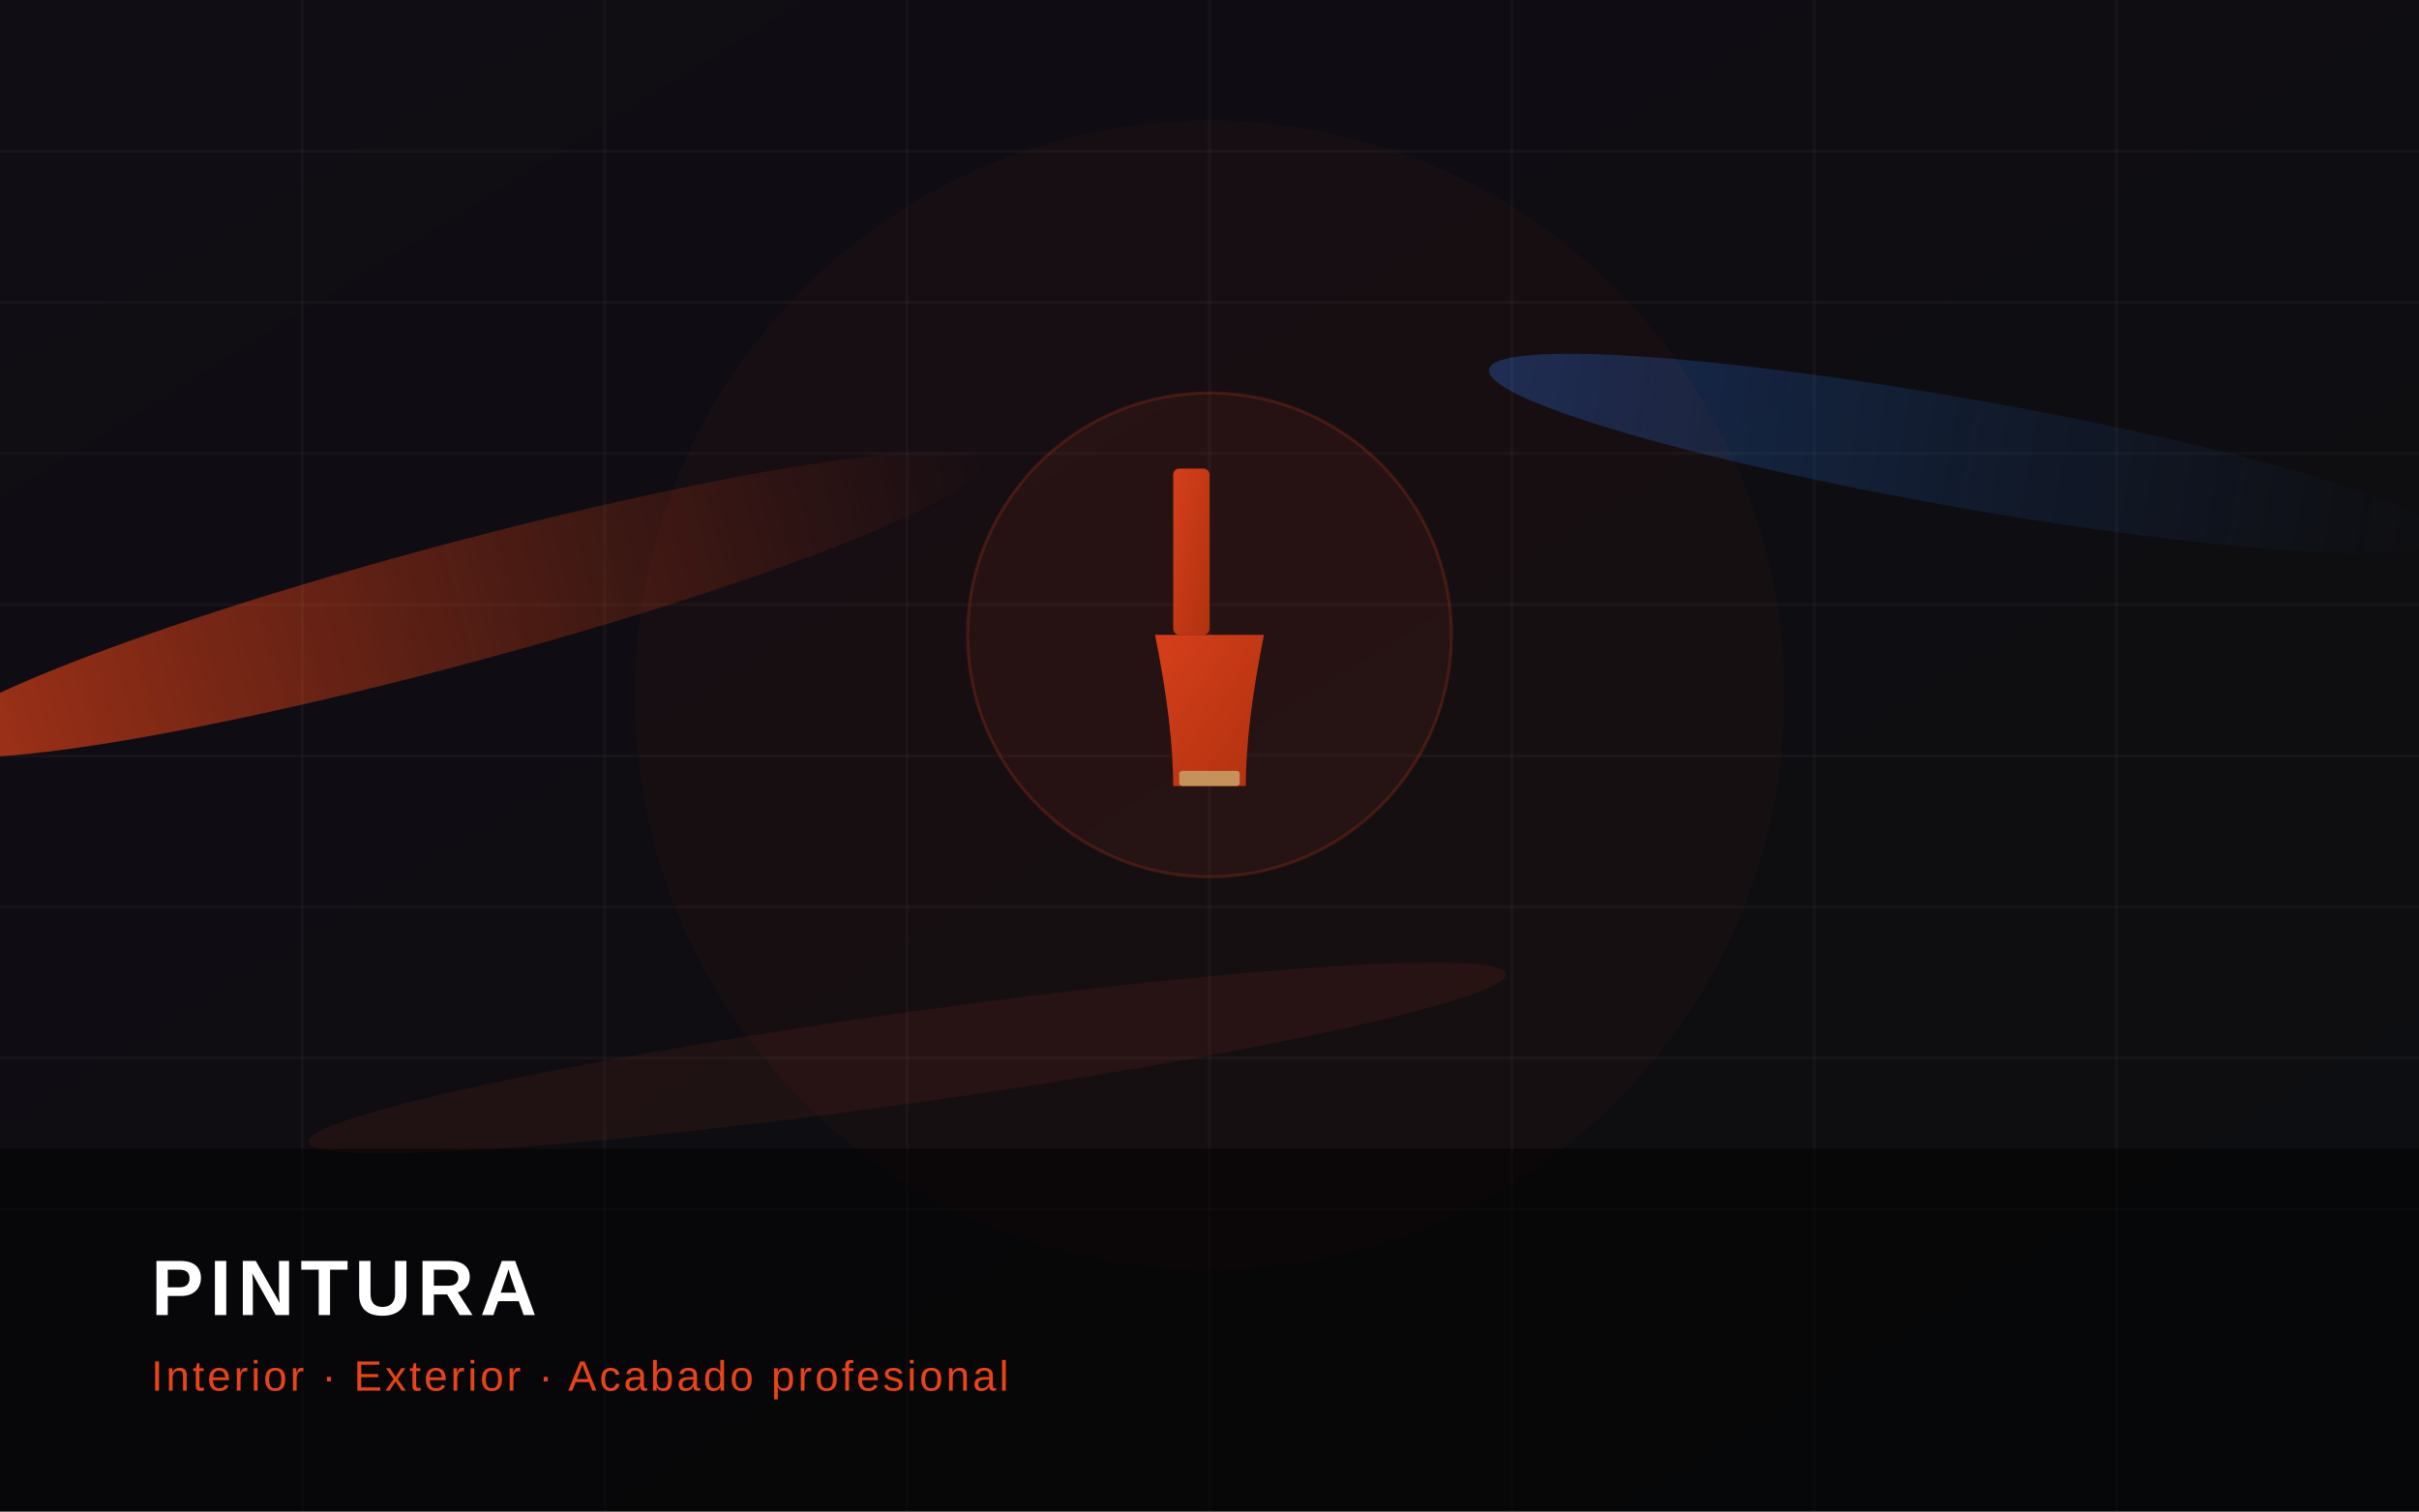
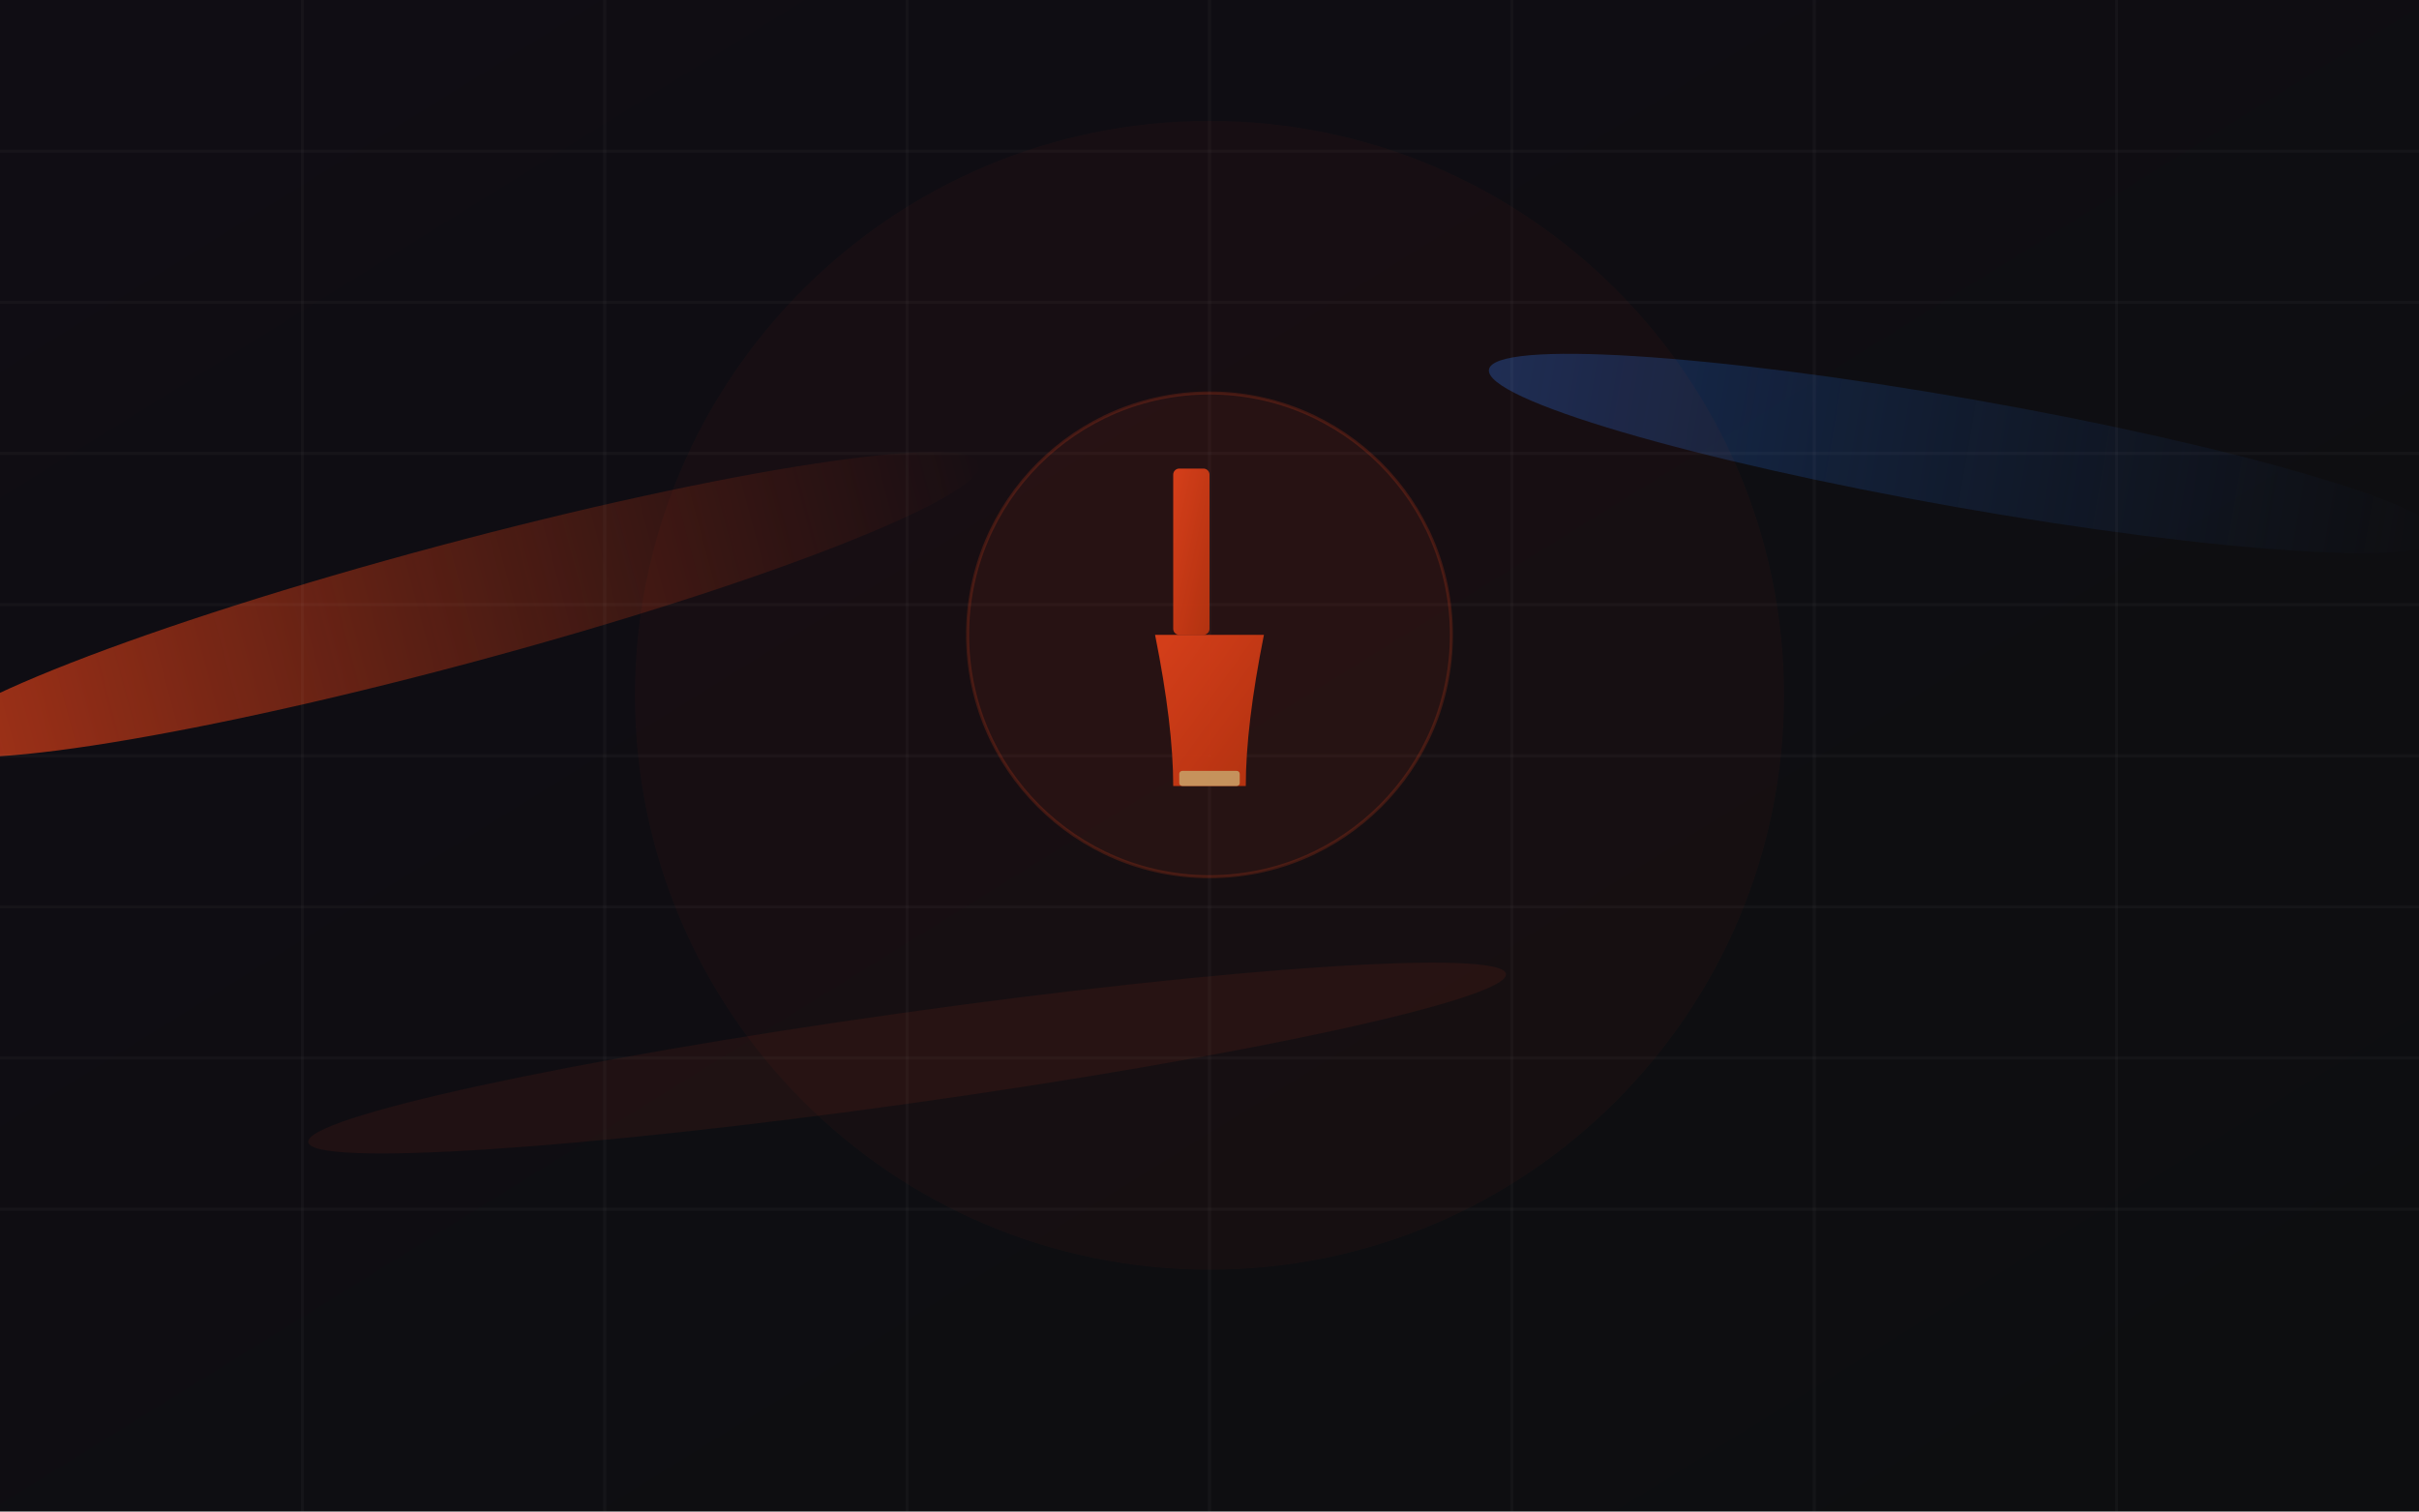
<svg xmlns="http://www.w3.org/2000/svg" viewBox="0 0 800 500">
  <defs>
    <linearGradient id="bg" x1="0%" y1="0%" x2="100%" y2="100%">
      <stop offset="0%" style="stop-color:#100d14" />
      <stop offset="100%" style="stop-color:#0d0e10" />
    </linearGradient>
    <linearGradient id="acc" x1="0%" y1="0%" x2="100%" y2="100%">
      <stop offset="0%" style="stop-color:#e8431a" />
      <stop offset="100%" style="stop-color:#c03510" />
    </linearGradient>
    <linearGradient id="paint1" x1="0%" y1="0%" x2="100%" y2="0%">
      <stop offset="0%" style="stop-color:#e8431a;stop-opacity:0.7" />
      <stop offset="100%" style="stop-color:#c03510;stop-opacity:0" />
    </linearGradient>
    <linearGradient id="paint2" x1="0%" y1="0%" x2="100%" y2="0%">
      <stop offset="0%" style="stop-color:#1e4d99;stop-opacity:0.5" />
      <stop offset="100%" style="stop-color:#1a3a6b;stop-opacity:0" />
    </linearGradient>
  </defs>
  <rect width="800" height="500" fill="url(#bg)" />
  <ellipse cx="150" cy="200" rx="180" ry="20" fill="url(#paint1)" transform="rotate(-15 150 200)" />
  <ellipse cx="650" cy="150" rx="160" ry="18" fill="url(#paint2)" transform="rotate(10 650 150)" />
  <ellipse cx="300" cy="350" rx="200" ry="15" fill="#e8431a" fill-opacity="0.08" transform="rotate(-8 300 350)" />
  <g stroke="#ffffff" stroke-opacity="0.03" stroke-width="1">
    <line x1="0" y1="50" x2="800" y2="50" />
    <line x1="0" y1="100" x2="800" y2="100" />
    <line x1="0" y1="150" x2="800" y2="150" />
    <line x1="0" y1="200" x2="800" y2="200" />
    <line x1="0" y1="250" x2="800" y2="250" />
    <line x1="0" y1="300" x2="800" y2="300" />
    <line x1="0" y1="350" x2="800" y2="350" />
    <line x1="0" y1="400" x2="800" y2="400" />
    <line x1="100" y1="0" x2="100" y2="500" />
    <line x1="200" y1="0" x2="200" y2="500" />
    <line x1="300" y1="0" x2="300" y2="500" />
    <line x1="400" y1="0" x2="400" y2="500" />
    <line x1="500" y1="0" x2="500" y2="500" />
    <line x1="600" y1="0" x2="600" y2="500" />
    <line x1="700" y1="0" x2="700" y2="500" />
  </g>
  <circle cx="400" cy="230" r="190" fill="#e8431a" fill-opacity="0.04" />
  <circle cx="400" cy="210" r="80" fill="#e8431a" fill-opacity="0.08" stroke="#e8431a" stroke-opacity="0.2" stroke-width="1" />
  <rect x="388" y="155" width="12" height="55" rx="2" fill="url(#acc)" opacity="0.9" />
  <path d="M382,210 Q388,240 388,260 L412,260 Q412,240 418,210 Z" fill="url(#acc)" opacity="0.9" />
  <rect x="390" y="255" width="20" height="5" rx="1" fill="#c8a96e" opacity="0.8" />
-   <rect x="0" y="380" width="800" height="120" fill="#000000" fill-opacity="0.5" />
-   <text x="50" y="435" font-family="Arial, sans-serif" font-size="26" font-weight="700" fill="#ffffff" letter-spacing="2">PINTURA</text>
-   <text x="50" y="460" font-family="Arial, sans-serif" font-size="14" fill="#e8431a" letter-spacing="1">Interior · Exterior · Acabado profesional</text>
</svg>
